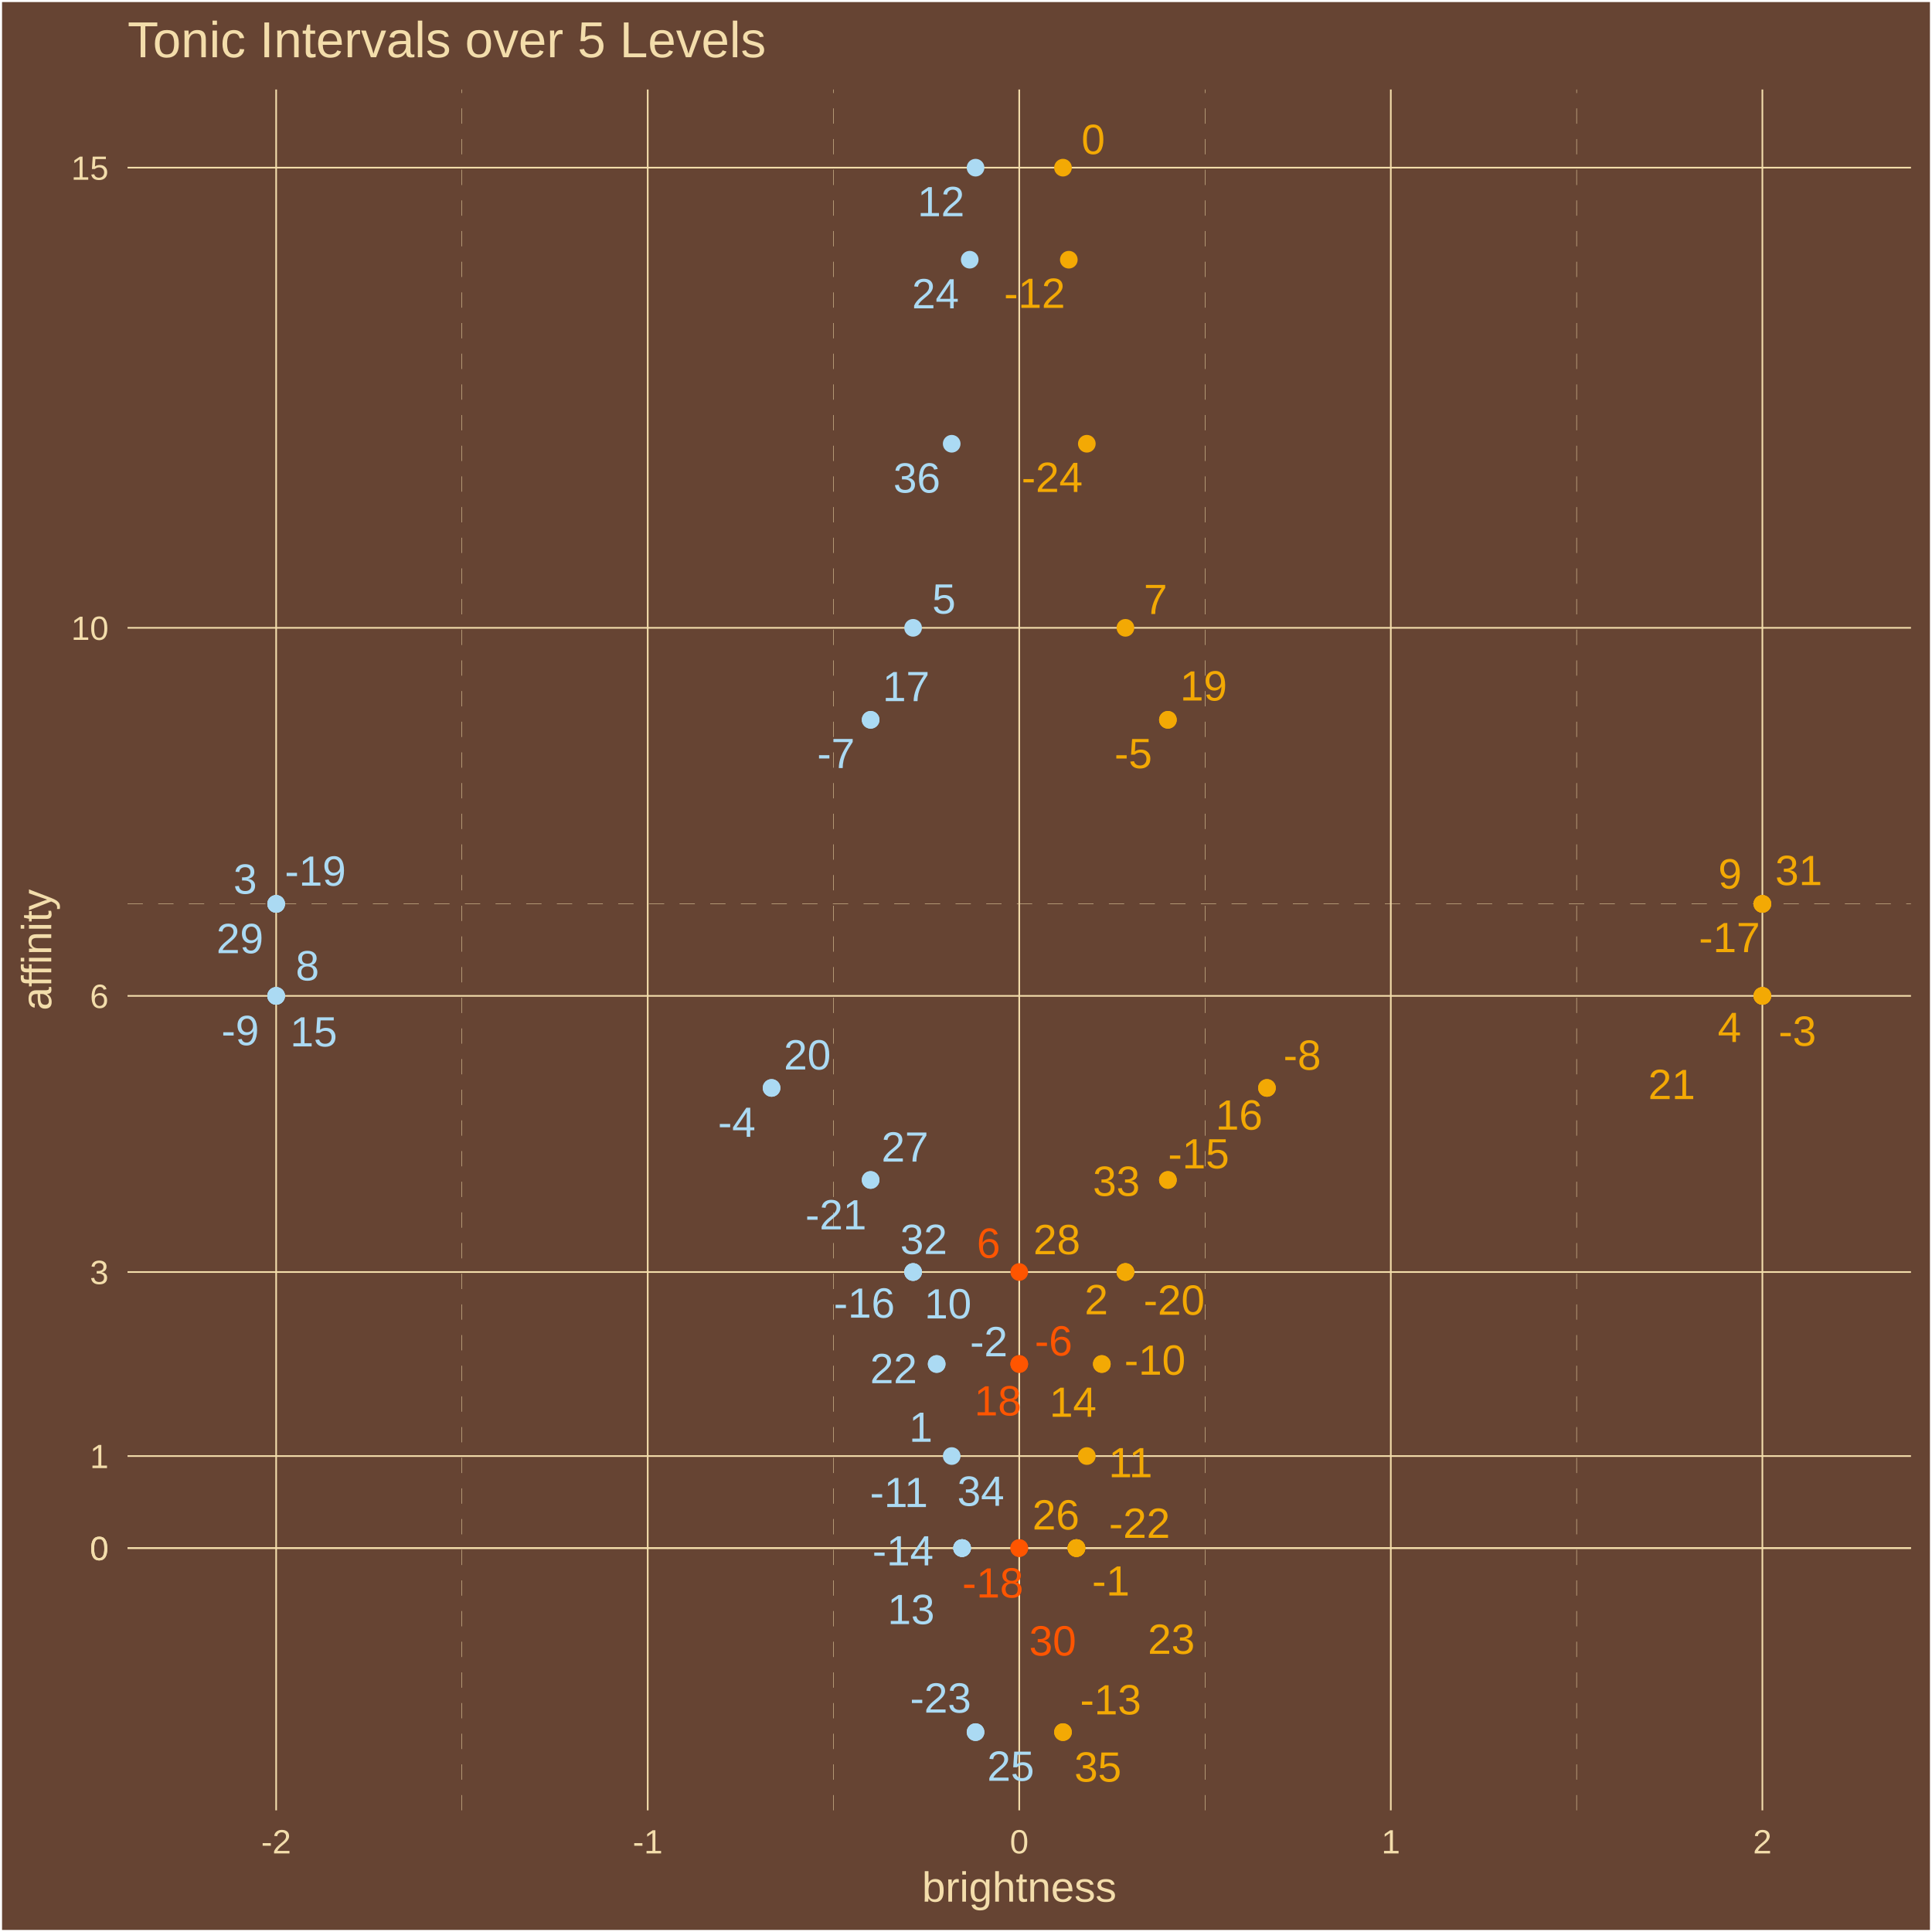
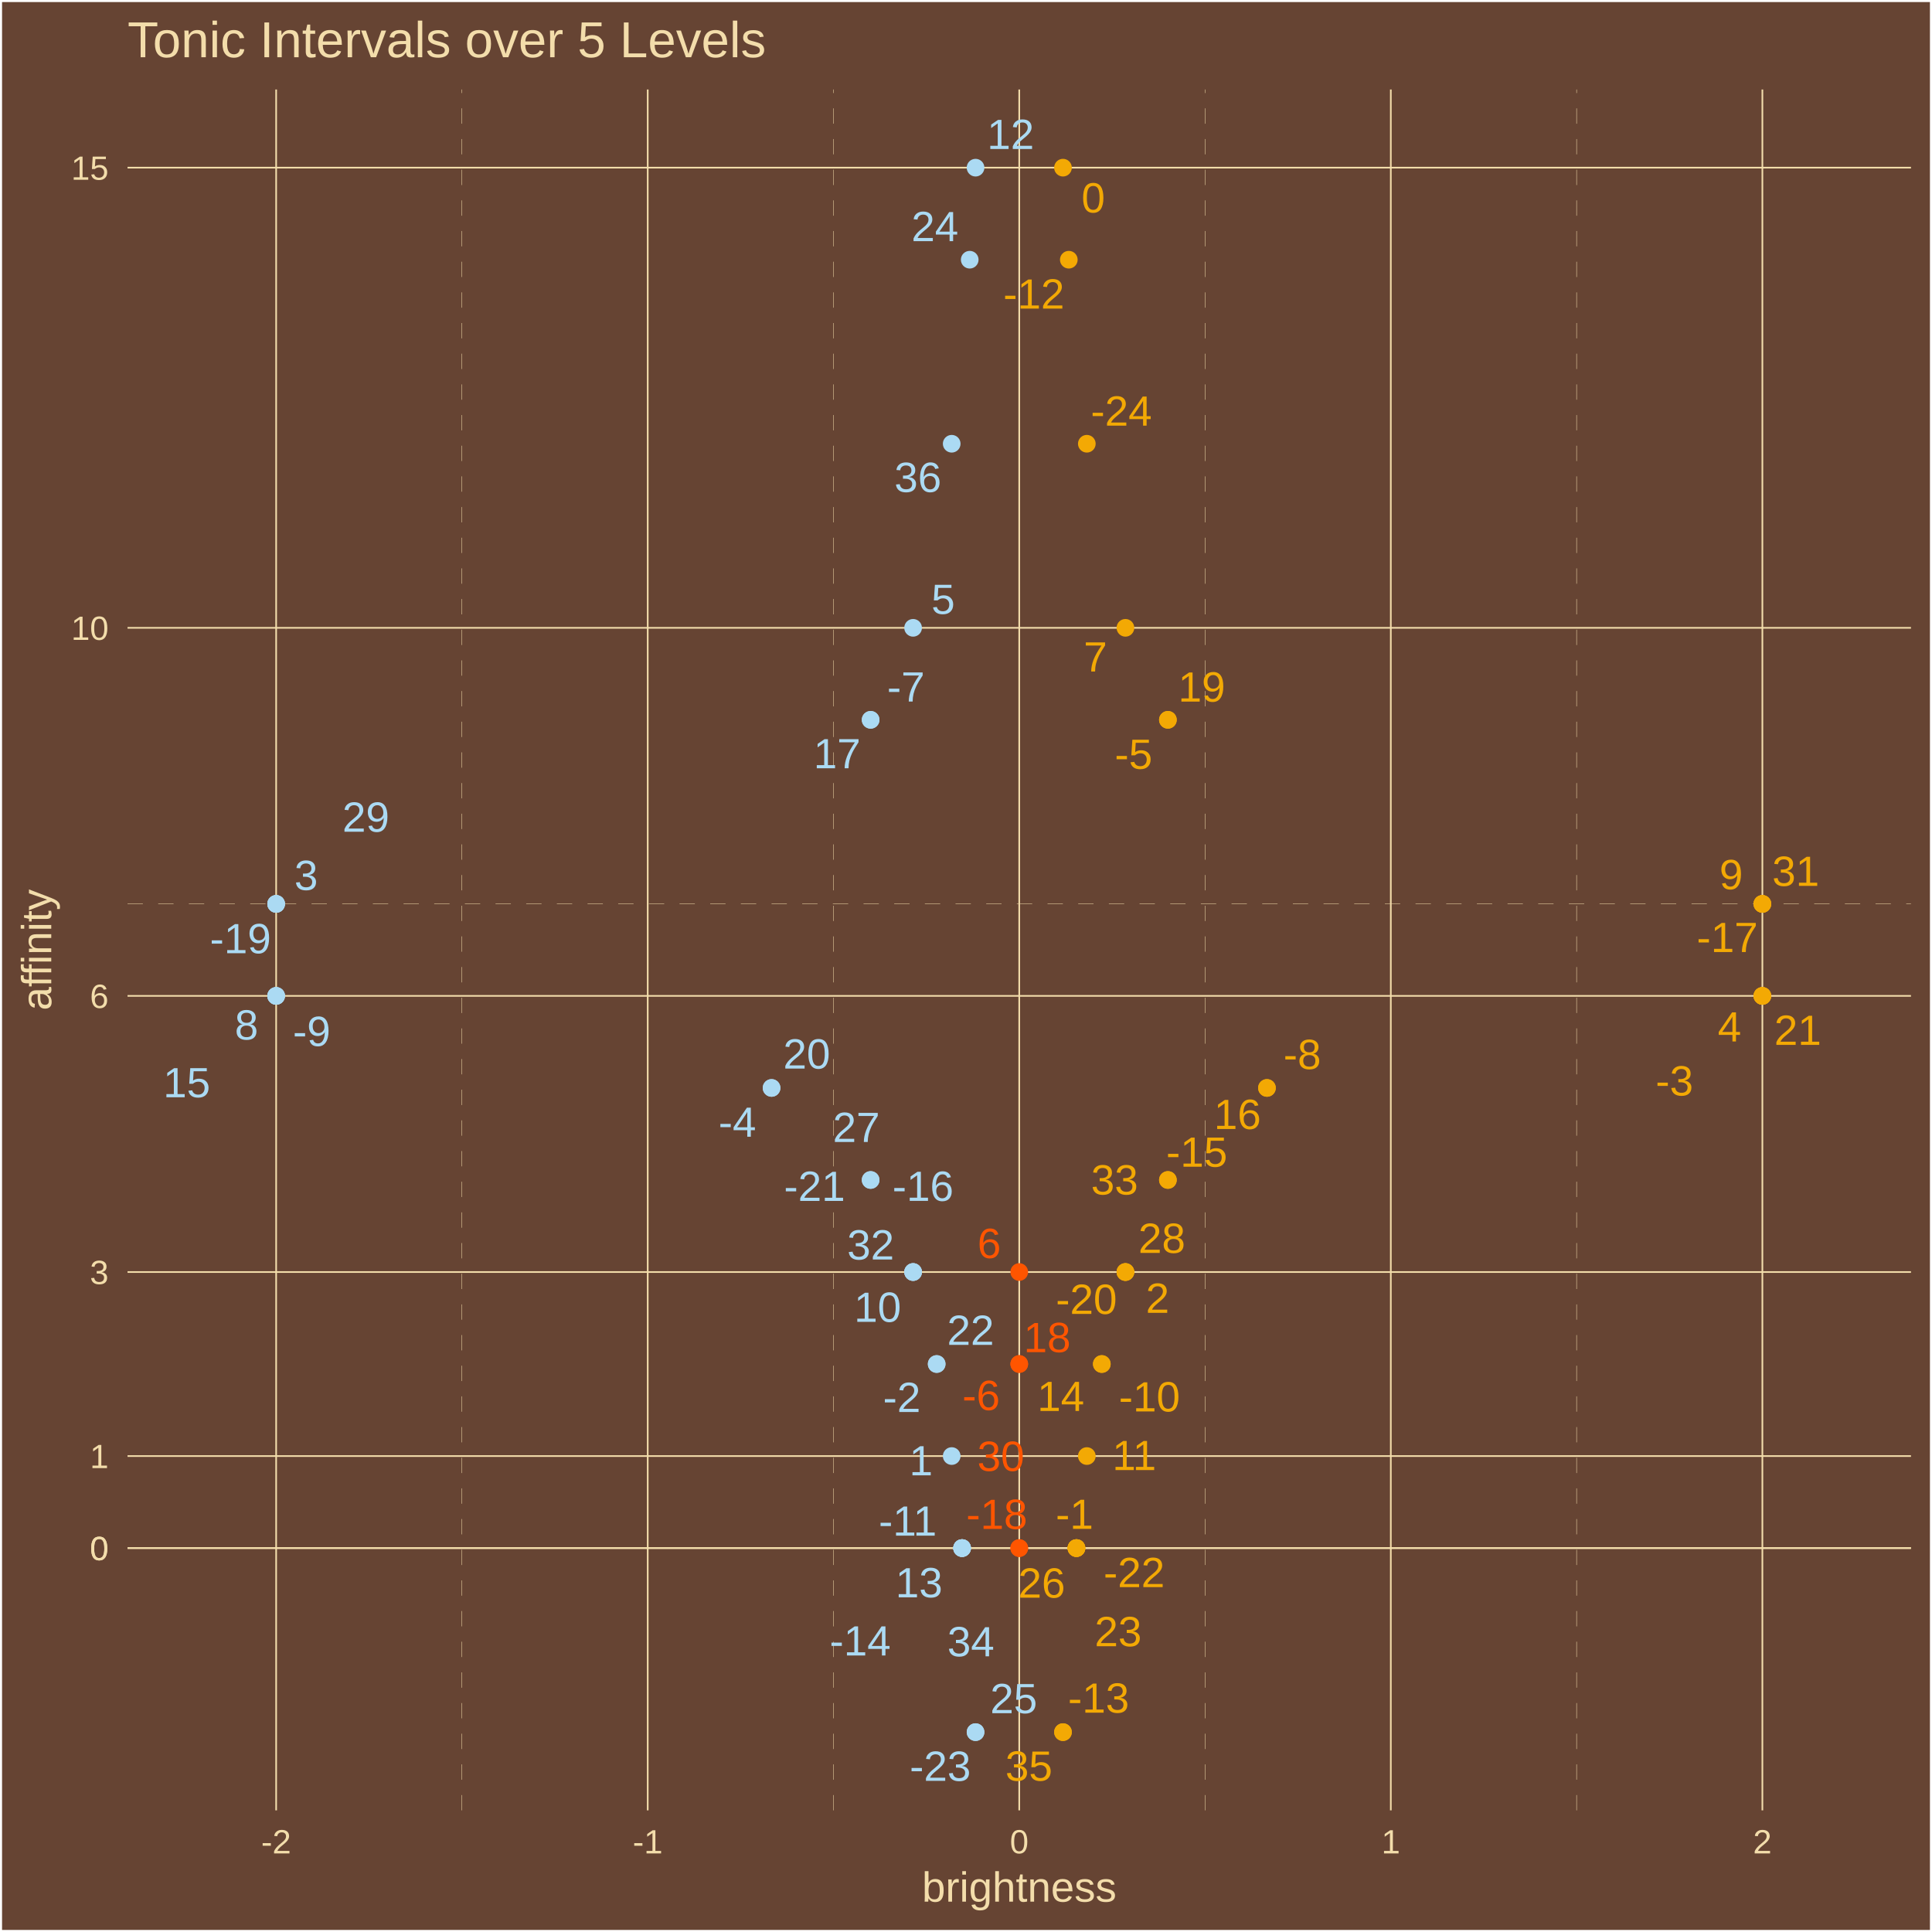
<svg xmlns="http://www.w3.org/2000/svg" class="svglite" width="504.00pt" height="504.00pt" viewBox="0 0 504.00 504.00">
  <defs>
    <style type="text/css">
    .svglite line, .svglite polyline, .svglite polygon, .svglite path, .svglite rect, .svglite circle {
      fill: none;
      stroke: #000000;
      stroke-linecap: round;
      stroke-linejoin: round;
      stroke-miterlimit: 10.00;
    }
    .svglite text {
      white-space: pre;
    }
  </style>
  </defs>
  <rect width="100%" height="100%" style="stroke: none; fill: #664433;" />
  <defs>
    <clipPath id="cpMC4wMHw1MDQuMDB8MC4wMHw1MDQuMDA=">
      <rect x="0.00" y="0.00" width="504.00" height="504.00" />
    </clipPath>
  </defs>
  <g clip-path="url(#cpMC4wMHw1MDQuMDB8MC4wMHw1MDQuMDA=)">
    <rect x="0.00" y="0" width="504.00" height="504.00" style="stroke-width: 1.07; stroke: #FFFFFF; fill: #664433;" />
  </g>
  <defs>
    <clipPath id="cpMzMuMjd8NDk4LjUyfDIzLjM0fDQ3Mi4yNw==">
      <rect x="33.27" y="23.34" width="465.25" height="448.93" />
    </clipPath>
  </defs>
  <g clip-path="url(#cpMzMuMjd8NDk4LjUyfDIzLjM0fDQ3Mi4yNw==)">
    <rect x="33.27" y="23.34" width="465.25" height="448.93" style="stroke-width: 1.07; stroke: none; fill: #664433;" />
    <polyline points="33.27,235.80 498.52,235.80 " style="stroke-width: 0.11; stroke: #F3DDAB; stroke-dasharray: 4.00,4.00; stroke-linecap: butt;" />
    <polyline points="120.50,472.27 120.50,23.34 " style="stroke-width: 0.11; stroke: #F3DDAB; stroke-dasharray: 4.00,4.00; stroke-linecap: butt;" />
    <polyline points="217.43,472.27 217.43,23.34 " style="stroke-width: 0.11; stroke: #F3DDAB; stroke-dasharray: 4.00,4.00; stroke-linecap: butt;" />
    <polyline points="314.36,472.27 314.36,23.34 " style="stroke-width: 0.11; stroke: #F3DDAB; stroke-dasharray: 4.00,4.00; stroke-linecap: butt;" />
    <polyline points="411.29,472.27 411.29,23.34 " style="stroke-width: 0.11; stroke: #F3DDAB; stroke-dasharray: 4.00,4.00; stroke-linecap: butt;" />
    <polyline points="33.27,403.85 498.52,403.85 " style="stroke-width: 0.43; stroke: #F3DDAB; stroke-linecap: butt;" />
    <polyline points="33.27,403.85 498.52,403.85 " style="stroke-width: 0.43; stroke: #F3DDAB; stroke-linecap: butt;" />
    <polyline points="33.27,379.84 498.52,379.84 " style="stroke-width: 0.43; stroke: #F3DDAB; stroke-linecap: butt;" />
    <polyline points="33.27,331.83 498.52,331.83 " style="stroke-width: 0.43; stroke: #F3DDAB; stroke-linecap: butt;" />
    <polyline points="33.27,259.80 498.52,259.80 " style="stroke-width: 0.43; stroke: #F3DDAB; stroke-linecap: butt;" />
    <polyline points="33.27,163.78 498.52,163.78 " style="stroke-width: 0.43; stroke: #F3DDAB; stroke-linecap: butt;" />
    <polyline points="33.27,43.74 498.52,43.74 " style="stroke-width: 0.43; stroke: #F3DDAB; stroke-linecap: butt;" />
    <polyline points="72.04,472.27 72.04,23.34 " style="stroke-width: 0.43; stroke: #F3DDAB; stroke-linecap: butt;" />
    <polyline points="168.97,472.27 168.97,23.34 " style="stroke-width: 0.43; stroke: #F3DDAB; stroke-linecap: butt;" />
    <polyline points="265.89,472.27 265.89,23.34 " style="stroke-width: 0.43; stroke: #F3DDAB; stroke-linecap: butt;" />
    <polyline points="362.82,472.27 362.82,23.34 " style="stroke-width: 0.43; stroke: #F3DDAB; stroke-linecap: butt;" />
    <polyline points="459.75,472.27 459.75,23.34 " style="stroke-width: 0.43; stroke: #F3DDAB; stroke-linecap: butt;" />
    <circle cx="283.52" cy="115.76" r="1.95" style="stroke-width: 0.71; stroke: #F3A904; fill: #F3A904;" />
    <circle cx="254.49" cy="451.86" r="1.95" style="stroke-width: 0.71; stroke: #ABDAF3; fill: #ABDAF3;" />
    <circle cx="280.81" cy="403.85" r="1.95" style="stroke-width: 0.71; stroke: #F3A904; fill: #F3A904;" />
    <circle cx="227.12" cy="307.82" r="1.95" style="stroke-width: 0.71; stroke: #ABDAF3; fill: #ABDAF3;" />
    <circle cx="293.59" cy="331.83" r="1.95" style="stroke-width: 0.71; stroke: #F3A904; fill: #F3A904;" />
    <circle cx="72.04" cy="235.80" r="1.95" style="stroke-width: 0.71; stroke: #ABDAF3; fill: #ABDAF3;" />
    <circle cx="265.89" cy="403.85" r="1.95" style="stroke-width: 0.71; stroke: #FF5500; fill: #FF5500;" />
    <circle cx="459.75" cy="235.80" r="1.95" style="stroke-width: 0.71; stroke: #F3A904; fill: #F3A904;" />
    <circle cx="238.20" cy="331.83" r="1.95" style="stroke-width: 0.71; stroke: #ABDAF3; fill: #ABDAF3;" />
    <circle cx="304.67" cy="307.82" r="1.95" style="stroke-width: 0.71; stroke: #F3A904; fill: #F3A904;" />
    <circle cx="250.98" cy="403.85" r="1.95" style="stroke-width: 0.71; stroke: #ABDAF3; fill: #ABDAF3;" />
    <circle cx="277.30" cy="451.86" r="1.95" style="stroke-width: 0.71; stroke: #F3A904; fill: #F3A904;" />
    <circle cx="278.82" cy="67.75" r="1.95" style="stroke-width: 0.71; stroke: #F3A904; fill: #F3A904;" />
    <circle cx="250.98" cy="403.85" r="1.95" style="stroke-width: 0.71; stroke: #ABDAF3; fill: #ABDAF3;" />
    <circle cx="287.43" cy="355.83" r="1.95" style="stroke-width: 0.71; stroke: #F3A904; fill: #F3A904;" />
    <circle cx="72.04" cy="259.80" r="1.95" style="stroke-width: 0.71; stroke: #ABDAF3; fill: #ABDAF3;" />
    <circle cx="330.51" cy="283.81" r="1.95" style="stroke-width: 0.71; stroke: #F3A904; fill: #F3A904;" />
    <circle cx="227.12" cy="187.78" r="1.95" style="stroke-width: 0.71; stroke: #ABDAF3; fill: #ABDAF3;" />
    <circle cx="265.89" cy="355.83" r="1.95" style="stroke-width: 0.71; stroke: #FF5500; fill: #FF5500;" />
    <circle cx="304.67" cy="187.78" r="1.95" style="stroke-width: 0.71; stroke: #F3A904; fill: #F3A904;" />
    <circle cx="201.28" cy="283.81" r="1.95" style="stroke-width: 0.71; stroke: #ABDAF3; fill: #ABDAF3;" />
    <circle cx="459.75" cy="259.80" r="1.95" style="stroke-width: 0.71; stroke: #F3A904; fill: #F3A904;" />
    <circle cx="244.35" cy="355.83" r="1.95" style="stroke-width: 0.71; stroke: #ABDAF3; fill: #ABDAF3;" />
    <circle cx="280.81" cy="403.85" r="1.95" style="stroke-width: 0.71; stroke: #F3A904; fill: #F3A904;" />
    <circle cx="277.30" cy="43.74" r="1.95" style="stroke-width: 0.71; stroke: #F3A904; fill: #F3A904;" />
    <circle cx="248.27" cy="379.84" r="1.95" style="stroke-width: 0.71; stroke: #ABDAF3; fill: #ABDAF3;" />
    <circle cx="293.59" cy="331.83" r="1.95" style="stroke-width: 0.71; stroke: #F3A904; fill: #F3A904;" />
    <circle cx="72.04" cy="235.80" r="1.95" style="stroke-width: 0.71; stroke: #ABDAF3; fill: #ABDAF3;" />
    <circle cx="459.75" cy="259.80" r="1.95" style="stroke-width: 0.71; stroke: #F3A904; fill: #F3A904;" />
    <circle cx="238.20" cy="163.78" r="1.95" style="stroke-width: 0.71; stroke: #ABDAF3; fill: #ABDAF3;" />
    <circle cx="265.89" cy="331.83" r="1.95" style="stroke-width: 0.71; stroke: #FF5500; fill: #FF5500;" />
    <circle cx="293.59" cy="163.78" r="1.95" style="stroke-width: 0.71; stroke: #F3A904; fill: #F3A904;" />
    <circle cx="72.04" cy="259.80" r="1.95" style="stroke-width: 0.71; stroke: #ABDAF3; fill: #ABDAF3;" />
    <circle cx="459.75" cy="235.80" r="1.95" style="stroke-width: 0.71; stroke: #F3A904; fill: #F3A904;" />
    <circle cx="238.20" cy="331.83" r="1.95" style="stroke-width: 0.71; stroke: #ABDAF3; fill: #ABDAF3;" />
    <circle cx="283.52" cy="379.84" r="1.95" style="stroke-width: 0.71; stroke: #F3A904; fill: #F3A904;" />
    <circle cx="254.49" cy="43.74" r="1.95" style="stroke-width: 0.71; stroke: #ABDAF3; fill: #ABDAF3;" />
    <circle cx="250.98" cy="403.85" r="1.95" style="stroke-width: 0.71; stroke: #ABDAF3; fill: #ABDAF3;" />
    <circle cx="287.43" cy="355.83" r="1.95" style="stroke-width: 0.71; stroke: #F3A904; fill: #F3A904;" />
    <circle cx="72.04" cy="259.80" r="1.95" style="stroke-width: 0.71; stroke: #ABDAF3; fill: #ABDAF3;" />
    <circle cx="330.51" cy="283.81" r="1.95" style="stroke-width: 0.71; stroke: #F3A904; fill: #F3A904;" />
    <circle cx="227.12" cy="187.78" r="1.95" style="stroke-width: 0.71; stroke: #ABDAF3; fill: #ABDAF3;" />
    <circle cx="265.89" cy="355.83" r="1.95" style="stroke-width: 0.71; stroke: #FF5500; fill: #FF5500;" />
    <circle cx="304.67" cy="187.78" r="1.95" style="stroke-width: 0.71; stroke: #F3A904; fill: #F3A904;" />
    <circle cx="201.28" cy="283.81" r="1.95" style="stroke-width: 0.71; stroke: #ABDAF3; fill: #ABDAF3;" />
    <circle cx="459.75" cy="259.80" r="1.95" style="stroke-width: 0.71; stroke: #F3A904; fill: #F3A904;" />
    <circle cx="244.35" cy="355.83" r="1.95" style="stroke-width: 0.71; stroke: #ABDAF3; fill: #ABDAF3;" />
    <circle cx="280.81" cy="403.85" r="1.95" style="stroke-width: 0.71; stroke: #F3A904; fill: #F3A904;" />
    <circle cx="252.97" cy="67.75" r="1.95" style="stroke-width: 0.71; stroke: #ABDAF3; fill: #ABDAF3;" />
    <circle cx="254.49" cy="451.86" r="1.95" style="stroke-width: 0.71; stroke: #ABDAF3; fill: #ABDAF3;" />
    <circle cx="280.81" cy="403.85" r="1.95" style="stroke-width: 0.71; stroke: #F3A904; fill: #F3A904;" />
    <circle cx="227.12" cy="307.82" r="1.95" style="stroke-width: 0.71; stroke: #ABDAF3; fill: #ABDAF3;" />
    <circle cx="293.59" cy="331.83" r="1.95" style="stroke-width: 0.71; stroke: #F3A904; fill: #F3A904;" />
    <circle cx="72.04" cy="235.80" r="1.95" style="stroke-width: 0.71; stroke: #ABDAF3; fill: #ABDAF3;" />
    <circle cx="265.89" cy="403.85" r="1.95" style="stroke-width: 0.71; stroke: #FF5500; fill: #FF5500;" />
    <circle cx="459.75" cy="235.80" r="1.95" style="stroke-width: 0.71; stroke: #F3A904; fill: #F3A904;" />
    <circle cx="238.20" cy="331.83" r="1.95" style="stroke-width: 0.71; stroke: #ABDAF3; fill: #ABDAF3;" />
    <circle cx="304.67" cy="307.82" r="1.95" style="stroke-width: 0.71; stroke: #F3A904; fill: #F3A904;" />
    <circle cx="250.98" cy="403.85" r="1.95" style="stroke-width: 0.71; stroke: #ABDAF3; fill: #ABDAF3;" />
    <circle cx="277.30" cy="451.86" r="1.95" style="stroke-width: 0.71; stroke: #F3A904; fill: #F3A904;" />
    <circle cx="248.27" cy="115.76" r="1.95" style="stroke-width: 0.71; stroke: #ABDAF3; fill: #ABDAF3;" />
-     <line x1="244.28" y1="390.99" x2="250.47" y2="402.86" style="stroke-width: 1.07; stroke: none;" />
-     <line x1="240.09" y1="413.95" x2="250.16" y2="404.61" style="stroke-width: 1.07; stroke: none;" />
-     <line x1="444.03" y1="281.80" x2="459.10" y2="260.71" style="stroke-width: 1.07; stroke: none;" />
-     <line x1="297.62" y1="426.58" x2="281.47" y2="404.74" style="stroke-width: 1.07; stroke: none;" />
-     <line x1="283.63" y1="324.51" x2="292.68" y2="331.16" style="stroke-width: 1.07; stroke: none;" />
-     <line x1="273.89" y1="422.16" x2="266.34" y2="404.86" style="stroke-width: 1.07; stroke: none;" />
-     <line x1="255.33" y1="394.62" x2="251.45" y2="402.84" style="stroke-width: 1.07; stroke: none;" />
-     <text x="274.47" y="128.34" text-anchor="middle" style="font-size: 11.04px;fill: #F3A904; font-family: &quot;Arial&quot;;" textLength="15.94px" lengthAdjust="spacingAndGlyphs">-24</text>
-     <text x="245.38" y="446.77" text-anchor="middle" style="font-size: 11.04px;fill: #ABDAF3; font-family: &quot;Arial&quot;;" textLength="15.94px" lengthAdjust="spacingAndGlyphs">-23</text>
-     <text x="297.27" y="401.18" text-anchor="middle" style="font-size: 11.04px;fill: #F3A904; font-family: &quot;Arial&quot;;" textLength="15.94px" lengthAdjust="spacingAndGlyphs">-22</text>
-     <text x="218.07" y="320.71" text-anchor="middle" style="font-size: 11.04px;fill: #ABDAF3; font-family: &quot;Arial&quot;;" textLength="15.94px" lengthAdjust="spacingAndGlyphs">-21</text>
-     <text x="306.30" y="342.98" text-anchor="middle" style="font-size: 11.04px;fill: #F3A904; font-family: &quot;Arial&quot;;" textLength="15.94px" lengthAdjust="spacingAndGlyphs">-20</text>
-     <text x="82.27" y="231.05" text-anchor="middle" style="font-size: 11.04px;fill: #ABDAF3; font-family: &quot;Arial&quot;;" textLength="15.94px" lengthAdjust="spacingAndGlyphs">-19</text>
-     <text x="259.00" y="416.75" text-anchor="middle" style="font-size: 11.04px;fill: #FF5500; font-family: &quot;Arial&quot;;" textLength="15.94px" lengthAdjust="spacingAndGlyphs">-18</text>
-     <text x="451.16" y="248.39" text-anchor="middle" style="font-size: 11.04px;fill: #F3A904; font-family: &quot;Arial&quot;;" textLength="15.94px" lengthAdjust="spacingAndGlyphs">-17</text>
-     <text x="225.47" y="343.74" text-anchor="middle" style="font-size: 11.04px;fill: #ABDAF3; font-family: &quot;Arial&quot;;" textLength="15.94px" lengthAdjust="spacingAndGlyphs">-16</text>
-     <text x="312.69" y="304.79" text-anchor="middle" style="font-size: 11.04px;fill: #F3A904; font-family: &quot;Arial&quot;;" textLength="15.94px" lengthAdjust="spacingAndGlyphs">-15</text>
-     <text x="235.56" y="408.37" text-anchor="middle" style="font-size: 11.04px;fill: #ABDAF3; font-family: &quot;Arial&quot;;" textLength="15.94px" lengthAdjust="spacingAndGlyphs">-14</text>
-     <text x="289.74" y="447.23" text-anchor="middle" style="font-size: 11.04px;fill: #F3A904; font-family: &quot;Arial&quot;;" textLength="15.94px" lengthAdjust="spacingAndGlyphs">-13</text>
-     <text x="269.90" y="80.32" text-anchor="middle" style="font-size: 11.04px;fill: #F3A904; font-family: &quot;Arial&quot;;" textLength="15.94px" lengthAdjust="spacingAndGlyphs">-12</text>
-     <text x="234.51" y="393.15" text-anchor="middle" style="font-size: 11.04px;fill: #ABDAF3; font-family: &quot;Arial&quot;;" textLength="15.94px" lengthAdjust="spacingAndGlyphs">-11</text>
-     <text x="301.29" y="358.62" text-anchor="middle" style="font-size: 11.04px;fill: #F3A904; font-family: &quot;Arial&quot;;" textLength="15.94px" lengthAdjust="spacingAndGlyphs">-10</text>
-     <text x="62.67" y="272.65" text-anchor="middle" style="font-size: 11.04px;fill: #ABDAF3; font-family: &quot;Arial&quot;;" textLength="9.81px" lengthAdjust="spacingAndGlyphs">-9</text>
-     <text x="339.71" y="279.07" text-anchor="middle" style="font-size: 11.04px;fill: #F3A904; font-family: &quot;Arial&quot;;" textLength="9.81px" lengthAdjust="spacingAndGlyphs">-8</text>
-     <text x="218.08" y="200.37" text-anchor="middle" style="font-size: 11.04px;fill: #ABDAF3; font-family: &quot;Arial&quot;;" textLength="9.81px" lengthAdjust="spacingAndGlyphs">-7</text>
-     <text x="274.84" y="353.62" text-anchor="middle" style="font-size: 11.04px;fill: #FF5500; font-family: &quot;Arial&quot;;" textLength="9.81px" lengthAdjust="spacingAndGlyphs">-6</text>
-     <text x="295.64" y="200.38" text-anchor="middle" style="font-size: 11.04px;fill: #F3A904; font-family: &quot;Arial&quot;;" textLength="9.81px" lengthAdjust="spacingAndGlyphs">-5</text>
-     <text x="192.20" y="296.57" text-anchor="middle" style="font-size: 11.04px;fill: #ABDAF3; font-family: &quot;Arial&quot;;" textLength="9.81px" lengthAdjust="spacingAndGlyphs">-4</text>
-     <text x="468.88" y="272.81" text-anchor="middle" style="font-size: 11.04px;fill: #F3A904; font-family: &quot;Arial&quot;;" textLength="9.81px" lengthAdjust="spacingAndGlyphs">-3</text>
-     <text x="257.95" y="353.82" text-anchor="middle" style="font-size: 11.04px;fill: #ABDAF3; font-family: &quot;Arial&quot;;" textLength="9.81px" lengthAdjust="spacingAndGlyphs">-2</text>
-     <text x="289.79" y="416.22" text-anchor="middle" style="font-size: 11.04px;fill: #F3A904; font-family: &quot;Arial&quot;;" textLength="9.81px" lengthAdjust="spacingAndGlyphs">-1</text>
-     <text x="285.18" y="40.19" text-anchor="middle" style="font-size: 11.04px;fill: #F3A904; font-family: &quot;Arial&quot;;" textLength="6.13px" lengthAdjust="spacingAndGlyphs">0</text>
-     <text x="240.22" y="376.12" text-anchor="middle" style="font-size: 11.04px;fill: #ABDAF3; font-family: &quot;Arial&quot;;" textLength="6.13px" lengthAdjust="spacingAndGlyphs">1</text>
-     <text x="286.00" y="342.85" text-anchor="middle" style="font-size: 11.04px;fill: #F3A904; font-family: &quot;Arial&quot;;" textLength="6.13px" lengthAdjust="spacingAndGlyphs">2</text>
-     <text x="63.96" y="233.15" text-anchor="middle" style="font-size: 11.04px;fill: #ABDAF3; font-family: &quot;Arial&quot;;" textLength="6.13px" lengthAdjust="spacingAndGlyphs">3</text>
-     <text x="451.17" y="271.83" text-anchor="middle" style="font-size: 11.04px;fill: #F3A904; font-family: &quot;Arial&quot;;" textLength="6.13px" lengthAdjust="spacingAndGlyphs">4</text>
-     <text x="246.24" y="160.06" text-anchor="middle" style="font-size: 11.04px;fill: #ABDAF3; font-family: &quot;Arial&quot;;" textLength="6.13px" lengthAdjust="spacingAndGlyphs">5</text>
-     <text x="257.88" y="328.12" text-anchor="middle" style="font-size: 11.04px;fill: #FF5500; font-family: &quot;Arial&quot;;" textLength="6.13px" lengthAdjust="spacingAndGlyphs">6</text>
-     <text x="301.44" y="160.17" text-anchor="middle" style="font-size: 11.04px;fill: #F3A904; font-family: &quot;Arial&quot;;" textLength="6.13px" lengthAdjust="spacingAndGlyphs">7</text>
-     <text x="80.20" y="255.75" text-anchor="middle" style="font-size: 11.04px;fill: #ABDAF3; font-family: &quot;Arial&quot;;" textLength="6.13px" lengthAdjust="spacingAndGlyphs">8</text>
-     <text x="451.31" y="231.78" text-anchor="middle" style="font-size: 11.04px;fill: #F3A904; font-family: &quot;Arial&quot;;" textLength="6.13px" lengthAdjust="spacingAndGlyphs">9</text>
-     <text x="247.29" y="343.94" text-anchor="middle" style="font-size: 11.04px;fill: #ABDAF3; font-family: &quot;Arial&quot;;" textLength="12.27px" lengthAdjust="spacingAndGlyphs">10</text>
-     <text x="294.92" y="385.36" text-anchor="middle" style="font-size: 11.04px;fill: #F3A904; font-family: &quot;Arial&quot;;" textLength="12.27px" lengthAdjust="spacingAndGlyphs">11</text>
-     <text x="245.48" y="56.41" text-anchor="middle" style="font-size: 11.04px;fill: #ABDAF3; font-family: &quot;Arial&quot;;" textLength="12.27px" lengthAdjust="spacingAndGlyphs">12</text>
-     <text x="237.67" y="423.67" text-anchor="middle" style="font-size: 11.04px;fill: #ABDAF3; font-family: &quot;Arial&quot;;" textLength="12.27px" lengthAdjust="spacingAndGlyphs">13</text>
-     <text x="279.91" y="369.59" text-anchor="middle" style="font-size: 11.04px;fill: #F3A904; font-family: &quot;Arial&quot;;" textLength="12.27px" lengthAdjust="spacingAndGlyphs">14</text>
-     <text x="81.83" y="272.98" text-anchor="middle" style="font-size: 11.04px;fill: #ABDAF3; font-family: &quot;Arial&quot;;" textLength="12.27px" lengthAdjust="spacingAndGlyphs">15</text>
-     <text x="323.23" y="294.69" text-anchor="middle" style="font-size: 11.04px;fill: #F3A904; font-family: &quot;Arial&quot;;" textLength="12.27px" lengthAdjust="spacingAndGlyphs">16</text>
-     <text x="236.37" y="182.91" text-anchor="middle" style="font-size: 11.04px;fill: #ABDAF3; font-family: &quot;Arial&quot;;" textLength="12.27px" lengthAdjust="spacingAndGlyphs">17</text>
-     <text x="260.31" y="369.24" text-anchor="middle" style="font-size: 11.04px;fill: #FF5500; font-family: &quot;Arial&quot;;" textLength="12.27px" lengthAdjust="spacingAndGlyphs">18</text>
-     <text x="313.98" y="182.74" text-anchor="middle" style="font-size: 11.04px;fill: #F3A904; font-family: &quot;Arial&quot;;" textLength="12.27px" lengthAdjust="spacingAndGlyphs">19</text>
-     <text x="210.60" y="279.00" text-anchor="middle" style="font-size: 11.04px;fill: #ABDAF3; font-family: &quot;Arial&quot;;" textLength="12.27px" lengthAdjust="spacingAndGlyphs">20</text>
-     <text x="436.10" y="286.71" text-anchor="middle" style="font-size: 11.04px;fill: #F3A904; font-family: &quot;Arial&quot;;" textLength="12.27px" lengthAdjust="spacingAndGlyphs">21</text>
-     <text x="233.11" y="360.84" text-anchor="middle" style="font-size: 11.04px;fill: #ABDAF3; font-family: &quot;Arial&quot;;" textLength="12.27px" lengthAdjust="spacingAndGlyphs">22</text>
-     <text x="305.56" y="431.44" text-anchor="middle" style="font-size: 11.04px;fill: #F3A904; font-family: &quot;Arial&quot;;" textLength="12.27px" lengthAdjust="spacingAndGlyphs">23</text>
-     <text x="244.04" y="80.44" text-anchor="middle" style="font-size: 11.04px;fill: #ABDAF3; font-family: &quot;Arial&quot;;" textLength="12.27px" lengthAdjust="spacingAndGlyphs">24</text>
-     <text x="263.66" y="464.55" text-anchor="middle" style="font-size: 11.04px;fill: #ABDAF3; font-family: &quot;Arial&quot;;" textLength="12.27px" lengthAdjust="spacingAndGlyphs">25</text>
-     <text x="275.45" y="399.00" text-anchor="middle" style="font-size: 11.04px;fill: #F3A904; font-family: &quot;Arial&quot;;" textLength="12.27px" lengthAdjust="spacingAndGlyphs">26</text>
-     <text x="236.07" y="303.03" text-anchor="middle" style="font-size: 11.04px;fill: #ABDAF3; font-family: &quot;Arial&quot;;" textLength="12.27px" lengthAdjust="spacingAndGlyphs">27</text>
-     <text x="275.70" y="327.18" text-anchor="middle" style="font-size: 11.04px;fill: #F3A904; font-family: &quot;Arial&quot;;" textLength="12.27px" lengthAdjust="spacingAndGlyphs">28</text>
-     <text x="62.59" y="248.66" text-anchor="middle" style="font-size: 11.04px;fill: #ABDAF3; font-family: &quot;Arial&quot;;" textLength="12.27px" lengthAdjust="spacingAndGlyphs">29</text>
-     <text x="274.61" y="431.87" text-anchor="middle" style="font-size: 11.04px;fill: #FF5500; font-family: &quot;Arial&quot;;" textLength="12.27px" lengthAdjust="spacingAndGlyphs">30</text>
-     <text x="469.24" y="230.89" text-anchor="middle" style="font-size: 11.04px;fill: #F3A904; font-family: &quot;Arial&quot;;" textLength="12.27px" lengthAdjust="spacingAndGlyphs">31</text>
-     <text x="240.98" y="327.13" text-anchor="middle" style="font-size: 11.04px;fill: #ABDAF3; font-family: &quot;Arial&quot;;" textLength="12.27px" lengthAdjust="spacingAndGlyphs">32</text>
-     <text x="291.23" y="311.96" text-anchor="middle" style="font-size: 11.04px;fill: #F3A904; font-family: &quot;Arial&quot;;" textLength="12.27px" lengthAdjust="spacingAndGlyphs">33</text>
-     <text x="255.86" y="392.82" text-anchor="middle" style="font-size: 11.04px;fill: #ABDAF3; font-family: &quot;Arial&quot;;" textLength="12.27px" lengthAdjust="spacingAndGlyphs">34</text>
-     <text x="286.40" y="464.77" text-anchor="middle" style="font-size: 11.04px;fill: #F3A904; font-family: &quot;Arial&quot;;" textLength="12.27px" lengthAdjust="spacingAndGlyphs">35</text>
-     <text x="239.18" y="128.51" text-anchor="middle" style="font-size: 11.04px;fill: #ABDAF3; font-family: &quot;Arial&quot;;" textLength="12.27px" lengthAdjust="spacingAndGlyphs">36</text>
+     <line x1="240.75" y1="315.07" x2="238.37" y2="330.74" style="stroke-width: 1.07; stroke: none;" />
+     <line x1="234.17" y1="427.01" x2="250.33" y2="404.75" style="stroke-width: 1.07; stroke: none;" />
+     <line x1="443.51" y1="280.88" x2="459.07" y2="260.69" style="stroke-width: 1.07; stroke: none;" />
+     <line x1="56.65" y1="281.30" x2="71.39" y2="260.71" style="stroke-width: 1.07; stroke: none;" />
+     <line x1="290.48" y1="419.74" x2="281.38" y2="404.80" style="stroke-width: 1.07; stroke: none;" />
+     <line x1="223.71" y1="299.71" x2="226.69" y2="306.80" style="stroke-width: 1.07; stroke: none;" />
+     <line x1="87.51" y1="213.99" x2="72.68" y2="234.89" style="stroke-width: 1.07; stroke: none;" />
+     <line x1="261.23" y1="385.52" x2="265.62" y2="402.78" style="stroke-width: 1.07; stroke: none;" />
+     <line x1="253.25" y1="422.36" x2="251.12" y2="404.94" style="stroke-width: 1.07; stroke: none;" />
+     <text x="292.53" y="111.05" text-anchor="middle" style="font-size: 11.04px;fill: #F3A904; font-family: &quot;Arial&quot;;" textLength="15.94px" lengthAdjust="spacingAndGlyphs">-24</text>
+     <text x="245.29" y="464.57" text-anchor="middle" style="font-size: 11.04px;fill: #ABDAF3; font-family: &quot;Arial&quot;;" textLength="15.94px" lengthAdjust="spacingAndGlyphs">-23</text>
+     <text x="295.87" y="414.04" text-anchor="middle" style="font-size: 11.04px;fill: #F3A904; font-family: &quot;Arial&quot;;" textLength="15.94px" lengthAdjust="spacingAndGlyphs">-22</text>
+     <text x="212.49" y="313.28" text-anchor="middle" style="font-size: 11.04px;fill: #ABDAF3; font-family: &quot;Arial&quot;;" textLength="15.94px" lengthAdjust="spacingAndGlyphs">-21</text>
+     <text x="283.41" y="342.76" text-anchor="middle" style="font-size: 11.04px;fill: #F3A904; font-family: &quot;Arial&quot;;" textLength="15.94px" lengthAdjust="spacingAndGlyphs">-20</text>
+     <text x="62.73" y="248.67" text-anchor="middle" style="font-size: 11.04px;fill: #ABDAF3; font-family: &quot;Arial&quot;;" textLength="15.94px" lengthAdjust="spacingAndGlyphs">-19</text>
+     <text x="260.04" y="398.85" text-anchor="middle" style="font-size: 11.04px;fill: #FF5500; font-family: &quot;Arial&quot;;" textLength="15.94px" lengthAdjust="spacingAndGlyphs">-18</text>
+     <text x="450.60" y="248.35" text-anchor="middle" style="font-size: 11.04px;fill: #F3A904; font-family: &quot;Arial&quot;;" textLength="15.94px" lengthAdjust="spacingAndGlyphs">-17</text>
+     <text x="240.78" y="313.27" text-anchor="middle" style="font-size: 11.04px;fill: #ABDAF3; font-family: &quot;Arial&quot;;" textLength="15.94px" lengthAdjust="spacingAndGlyphs">-16</text>
+     <text x="312.20" y="304.37" text-anchor="middle" style="font-size: 11.04px;fill: #F3A904; font-family: &quot;Arial&quot;;" textLength="15.94px" lengthAdjust="spacingAndGlyphs">-15</text>
+     <text x="224.40" y="431.87" text-anchor="middle" style="font-size: 11.04px;fill: #ABDAF3; font-family: &quot;Arial&quot;;" textLength="15.94px" lengthAdjust="spacingAndGlyphs">-14</text>
+     <text x="286.59" y="446.79" text-anchor="middle" style="font-size: 11.04px;fill: #F3A904; font-family: &quot;Arial&quot;;" textLength="15.94px" lengthAdjust="spacingAndGlyphs">-13</text>
+     <text x="269.70" y="80.51" text-anchor="middle" style="font-size: 11.04px;fill: #F3A904; font-family: &quot;Arial&quot;;" textLength="15.94px" lengthAdjust="spacingAndGlyphs">-12</text>
+     <text x="236.80" y="400.61" text-anchor="middle" style="font-size: 11.04px;fill: #ABDAF3; font-family: &quot;Arial&quot;;" textLength="15.94px" lengthAdjust="spacingAndGlyphs">-11</text>
+     <text x="299.85" y="368.20" text-anchor="middle" style="font-size: 11.04px;fill: #F3A904; font-family: &quot;Arial&quot;;" textLength="15.94px" lengthAdjust="spacingAndGlyphs">-10</text>
+     <text x="81.31" y="272.87" text-anchor="middle" style="font-size: 11.04px;fill: #ABDAF3; font-family: &quot;Arial&quot;;" textLength="9.81px" lengthAdjust="spacingAndGlyphs">-9</text>
+     <text x="339.72" y="278.88" text-anchor="middle" style="font-size: 11.04px;fill: #F3A904; font-family: &quot;Arial&quot;;" textLength="9.81px" lengthAdjust="spacingAndGlyphs">-8</text>
+     <text x="236.33" y="183.01" text-anchor="middle" style="font-size: 11.04px;fill: #ABDAF3; font-family: &quot;Arial&quot;;" textLength="9.81px" lengthAdjust="spacingAndGlyphs">-7</text>
+     <text x="255.95" y="367.84" text-anchor="middle" style="font-size: 11.04px;fill: #FF5500; font-family: &quot;Arial&quot;;" textLength="9.81px" lengthAdjust="spacingAndGlyphs">-6</text>
+     <text x="295.71" y="200.56" text-anchor="middle" style="font-size: 11.04px;fill: #F3A904; font-family: &quot;Arial&quot;;" textLength="9.81px" lengthAdjust="spacingAndGlyphs">-5</text>
+     <text x="192.35" y="296.55" text-anchor="middle" style="font-size: 11.04px;fill: #ABDAF3; font-family: &quot;Arial&quot;;" textLength="9.81px" lengthAdjust="spacingAndGlyphs">-4</text>
+     <text x="436.81" y="285.78" text-anchor="middle" style="font-size: 11.04px;fill: #F3A904; font-family: &quot;Arial&quot;;" textLength="9.81px" lengthAdjust="spacingAndGlyphs">-3</text>
+     <text x="235.26" y="368.35" text-anchor="middle" style="font-size: 11.04px;fill: #ABDAF3; font-family: &quot;Arial&quot;;" textLength="9.81px" lengthAdjust="spacingAndGlyphs">-2</text>
+     <text x="280.31" y="398.83" text-anchor="middle" style="font-size: 11.04px;fill: #F3A904; font-family: &quot;Arial&quot;;" textLength="9.81px" lengthAdjust="spacingAndGlyphs">-1</text>
+     <text x="285.19" y="55.43" text-anchor="middle" style="font-size: 11.04px;fill: #F3A904; font-family: &quot;Arial&quot;;" textLength="6.13px" lengthAdjust="spacingAndGlyphs">0</text>
+     <text x="240.26" y="384.87" text-anchor="middle" style="font-size: 11.04px;fill: #ABDAF3; font-family: &quot;Arial&quot;;" textLength="6.13px" lengthAdjust="spacingAndGlyphs">1</text>
+     <text x="301.97" y="342.48" text-anchor="middle" style="font-size: 11.04px;fill: #F3A904; font-family: &quot;Arial&quot;;" textLength="6.13px" lengthAdjust="spacingAndGlyphs">2</text>
+     <text x="79.86" y="232.17" text-anchor="middle" style="font-size: 11.04px;fill: #ABDAF3; font-family: &quot;Arial&quot;;" textLength="6.13px" lengthAdjust="spacingAndGlyphs">3</text>
+     <text x="451.18" y="271.69" text-anchor="middle" style="font-size: 11.04px;fill: #F3A904; font-family: &quot;Arial&quot;;" textLength="6.13px" lengthAdjust="spacingAndGlyphs">4</text>
+     <text x="246.04" y="160.15" text-anchor="middle" style="font-size: 11.04px;fill: #ABDAF3; font-family: &quot;Arial&quot;;" textLength="6.13px" lengthAdjust="spacingAndGlyphs">5</text>
+     <text x="258.05" y="328.19" text-anchor="middle" style="font-size: 11.04px;fill: #FF5500; font-family: &quot;Arial&quot;;" textLength="6.13px" lengthAdjust="spacingAndGlyphs">6</text>
+     <text x="285.76" y="175.18" text-anchor="middle" style="font-size: 11.04px;fill: #F3A904; font-family: &quot;Arial&quot;;" textLength="6.13px" lengthAdjust="spacingAndGlyphs">7</text>
+     <text x="64.31" y="271.19" text-anchor="middle" style="font-size: 11.04px;fill: #ABDAF3; font-family: &quot;Arial&quot;;" textLength="6.13px" lengthAdjust="spacingAndGlyphs">8</text>
+     <text x="451.61" y="231.97" text-anchor="middle" style="font-size: 11.04px;fill: #F3A904; font-family: &quot;Arial&quot;;" textLength="6.13px" lengthAdjust="spacingAndGlyphs">9</text>
+     <text x="228.94" y="344.83" text-anchor="middle" style="font-size: 11.04px;fill: #ABDAF3; font-family: &quot;Arial&quot;;" textLength="12.27px" lengthAdjust="spacingAndGlyphs">10</text>
+     <text x="295.89" y="383.49" text-anchor="middle" style="font-size: 11.04px;fill: #F3A904; font-family: &quot;Arial&quot;;" textLength="12.27px" lengthAdjust="spacingAndGlyphs">11</text>
+     <text x="263.64" y="38.87" text-anchor="middle" style="font-size: 11.04px;fill: #ABDAF3; font-family: &quot;Arial&quot;;" textLength="12.27px" lengthAdjust="spacingAndGlyphs">12</text>
+     <text x="239.74" y="416.69" text-anchor="middle" style="font-size: 11.04px;fill: #ABDAF3; font-family: &quot;Arial&quot;;" textLength="12.27px" lengthAdjust="spacingAndGlyphs">13</text>
+     <text x="276.73" y="368.08" text-anchor="middle" style="font-size: 11.04px;fill: #F3A904; font-family: &quot;Arial&quot;;" textLength="12.27px" lengthAdjust="spacingAndGlyphs">14</text>
+     <text x="48.71" y="286.24" text-anchor="middle" style="font-size: 11.04px;fill: #ABDAF3; font-family: &quot;Arial&quot;;" textLength="12.27px" lengthAdjust="spacingAndGlyphs">15</text>
+     <text x="322.82" y="294.52" text-anchor="middle" style="font-size: 11.04px;fill: #F3A904; font-family: &quot;Arial&quot;;" textLength="12.27px" lengthAdjust="spacingAndGlyphs">16</text>
+     <text x="218.37" y="200.42" text-anchor="middle" style="font-size: 11.04px;fill: #ABDAF3; font-family: &quot;Arial&quot;;" textLength="12.27px" lengthAdjust="spacingAndGlyphs">17</text>
+     <text x="273.18" y="352.73" text-anchor="middle" style="font-size: 11.04px;fill: #FF5500; font-family: &quot;Arial&quot;;" textLength="12.27px" lengthAdjust="spacingAndGlyphs">18</text>
+     <text x="313.49" y="183.02" text-anchor="middle" style="font-size: 11.04px;fill: #F3A904; font-family: &quot;Arial&quot;;" textLength="12.27px" lengthAdjust="spacingAndGlyphs">19</text>
+     <text x="210.44" y="278.76" text-anchor="middle" style="font-size: 11.04px;fill: #ABDAF3; font-family: &quot;Arial&quot;;" textLength="12.27px" lengthAdjust="spacingAndGlyphs">20</text>
+     <text x="468.98" y="272.58" text-anchor="middle" style="font-size: 11.04px;fill: #F3A904; font-family: &quot;Arial&quot;;" textLength="12.27px" lengthAdjust="spacingAndGlyphs">21</text>
+     <text x="253.20" y="350.84" text-anchor="middle" style="font-size: 11.04px;fill: #ABDAF3; font-family: &quot;Arial&quot;;" textLength="12.27px" lengthAdjust="spacingAndGlyphs">22</text>
+     <text x="291.69" y="429.45" text-anchor="middle" style="font-size: 11.04px;fill: #F3A904; font-family: &quot;Arial&quot;;" textLength="12.27px" lengthAdjust="spacingAndGlyphs">23</text>
+     <text x="243.89" y="62.91" text-anchor="middle" style="font-size: 11.04px;fill: #ABDAF3; font-family: &quot;Arial&quot;;" textLength="12.27px" lengthAdjust="spacingAndGlyphs">24</text>
+     <text x="264.44" y="446.92" text-anchor="middle" style="font-size: 11.04px;fill: #ABDAF3; font-family: &quot;Arial&quot;;" textLength="12.27px" lengthAdjust="spacingAndGlyphs">25</text>
+     <text x="271.74" y="416.78" text-anchor="middle" style="font-size: 11.04px;fill: #F3A904; font-family: &quot;Arial&quot;;" textLength="12.27px" lengthAdjust="spacingAndGlyphs">26</text>
+     <text x="223.38" y="297.91" text-anchor="middle" style="font-size: 11.04px;fill: #ABDAF3; font-family: &quot;Arial&quot;;" textLength="12.27px" lengthAdjust="spacingAndGlyphs">27</text>
+     <text x="303.09" y="326.84" text-anchor="middle" style="font-size: 11.04px;fill: #F3A904; font-family: &quot;Arial&quot;;" textLength="12.27px" lengthAdjust="spacingAndGlyphs">28</text>
+     <text x="95.44" y="216.98" text-anchor="middle" style="font-size: 11.04px;fill: #ABDAF3; font-family: &quot;Arial&quot;;" textLength="12.27px" lengthAdjust="spacingAndGlyphs">29</text>
+     <text x="261.08" y="383.72" text-anchor="middle" style="font-size: 11.04px;fill: #FF5500; font-family: &quot;Arial&quot;;" textLength="12.27px" lengthAdjust="spacingAndGlyphs">30</text>
+     <text x="468.45" y="231.10" text-anchor="middle" style="font-size: 11.04px;fill: #F3A904; font-family: &quot;Arial&quot;;" textLength="12.27px" lengthAdjust="spacingAndGlyphs">31</text>
+     <text x="227.13" y="328.57" text-anchor="middle" style="font-size: 11.04px;fill: #ABDAF3; font-family: &quot;Arial&quot;;" textLength="12.27px" lengthAdjust="spacingAndGlyphs">32</text>
+     <text x="290.76" y="311.61" text-anchor="middle" style="font-size: 11.04px;fill: #F3A904; font-family: &quot;Arial&quot;;" textLength="12.27px" lengthAdjust="spacingAndGlyphs">33</text>
+     <text x="253.27" y="432.08" text-anchor="middle" style="font-size: 11.04px;fill: #ABDAF3; font-family: &quot;Arial&quot;;" textLength="12.27px" lengthAdjust="spacingAndGlyphs">34</text>
+     <text x="268.40" y="464.53" text-anchor="middle" style="font-size: 11.04px;fill: #F3A904; font-family: &quot;Arial&quot;;" textLength="12.27px" lengthAdjust="spacingAndGlyphs">35</text>
+     <text x="239.45" y="128.34" text-anchor="middle" style="font-size: 11.04px;fill: #ABDAF3; font-family: &quot;Arial&quot;;" textLength="12.27px" lengthAdjust="spacingAndGlyphs">36</text>
  </g>
  <g clip-path="url(#cpMC4wMHw1MDQuMDB8MC4wMHw1MDQuMDA=)">
    <text x="28.34" y="407.00" text-anchor="end" style="font-size: 8.80px;fill: #F3DDAB; font-family: &quot;Arial&quot;;" textLength="4.90px" lengthAdjust="spacingAndGlyphs">0</text>
    <text x="28.34" y="407.00" text-anchor="end" style="font-size: 8.80px;fill: #F3DDAB; font-family: &quot;Arial&quot;;" textLength="4.90px" lengthAdjust="spacingAndGlyphs">0</text>
    <text x="28.34" y="382.99" text-anchor="end" style="font-size: 8.80px;fill: #F3DDAB; font-family: &quot;Arial&quot;;" textLength="4.90px" lengthAdjust="spacingAndGlyphs">1</text>
    <text x="28.34" y="334.98" text-anchor="end" style="font-size: 8.80px;fill: #F3DDAB; font-family: &quot;Arial&quot;;" textLength="4.90px" lengthAdjust="spacingAndGlyphs">3</text>
    <text x="28.34" y="262.96" text-anchor="end" style="font-size: 8.80px;fill: #F3DDAB; font-family: &quot;Arial&quot;;" textLength="4.90px" lengthAdjust="spacingAndGlyphs">6</text>
    <text x="28.34" y="166.93" text-anchor="end" style="font-size: 8.80px;fill: #F3DDAB; font-family: &quot;Arial&quot;;" textLength="9.79px" lengthAdjust="spacingAndGlyphs">10</text>
    <text x="28.34" y="46.90" text-anchor="end" style="font-size: 8.80px;fill: #F3DDAB; font-family: &quot;Arial&quot;;" textLength="9.79px" lengthAdjust="spacingAndGlyphs">15</text>
    <text x="72.04" y="483.50" text-anchor="middle" style="font-size: 8.80px;fill: #F3DDAB; font-family: &quot;Arial&quot;;" textLength="7.83px" lengthAdjust="spacingAndGlyphs">-2</text>
    <text x="168.97" y="483.50" text-anchor="middle" style="font-size: 8.80px;fill: #F3DDAB; font-family: &quot;Arial&quot;;" textLength="7.83px" lengthAdjust="spacingAndGlyphs">-1</text>
    <text x="265.89" y="483.50" text-anchor="middle" style="font-size: 8.80px;fill: #F3DDAB; font-family: &quot;Arial&quot;;" textLength="4.90px" lengthAdjust="spacingAndGlyphs">0</text>
    <text x="362.82" y="483.50" text-anchor="middle" style="font-size: 8.80px;fill: #F3DDAB; font-family: &quot;Arial&quot;;" textLength="4.90px" lengthAdjust="spacingAndGlyphs">1</text>
    <text x="459.75" y="483.50" text-anchor="middle" style="font-size: 8.80px;fill: #F3DDAB; font-family: &quot;Arial&quot;;" textLength="4.90px" lengthAdjust="spacingAndGlyphs">2</text>
    <text x="265.89" y="496.09" text-anchor="middle" style="font-size: 11.00px;fill: #F3DDAB; font-family: &quot;Arial&quot;;" textLength="50.76px" lengthAdjust="spacingAndGlyphs">brightness</text>
    <text transform="translate(13.37,247.80) rotate(-90)" text-anchor="middle" style="font-size: 11.00px;fill: #F3DDAB; font-family: &quot;Arial&quot;;" textLength="31.78px" lengthAdjust="spacingAndGlyphs">affinity</text>
    <text x="33.27" y="14.94" style="font-size: 13.20px;fill: #F3DDAB; font-family: &quot;Arial&quot;;" textLength="167.90px" lengthAdjust="spacingAndGlyphs">Tonic Intervals over 5 Levels</text>
  </g>
</svg>
